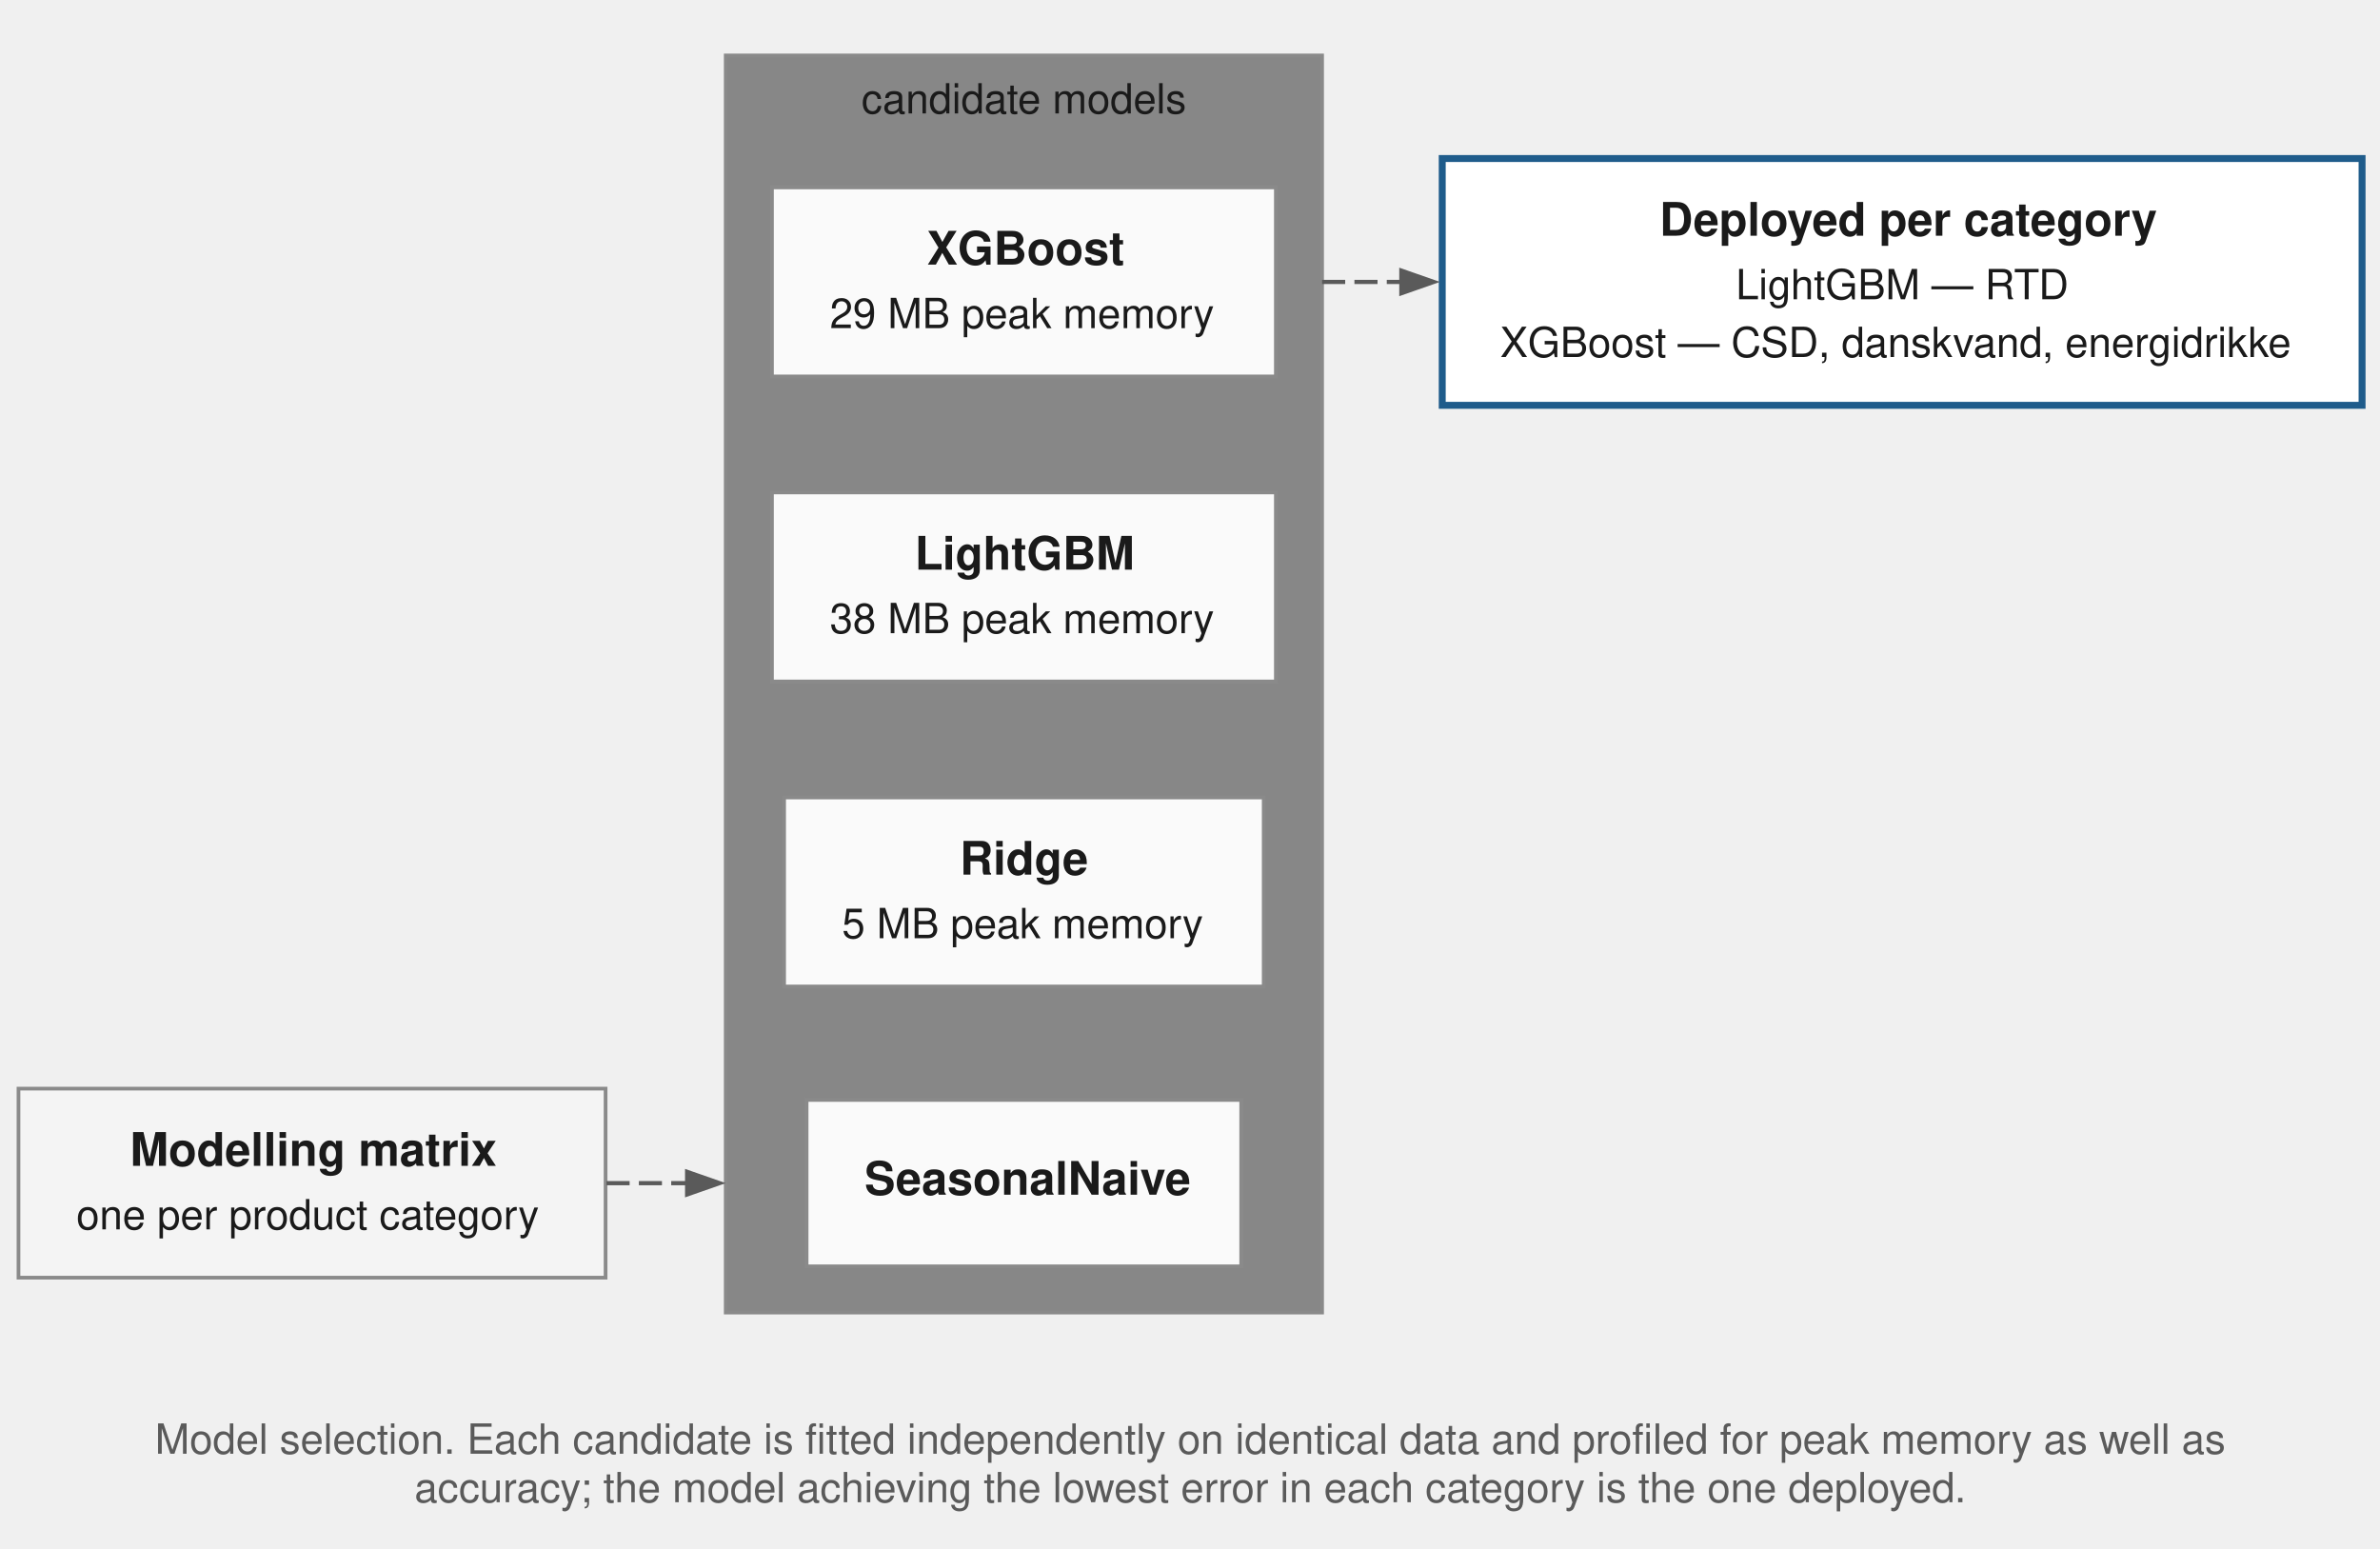
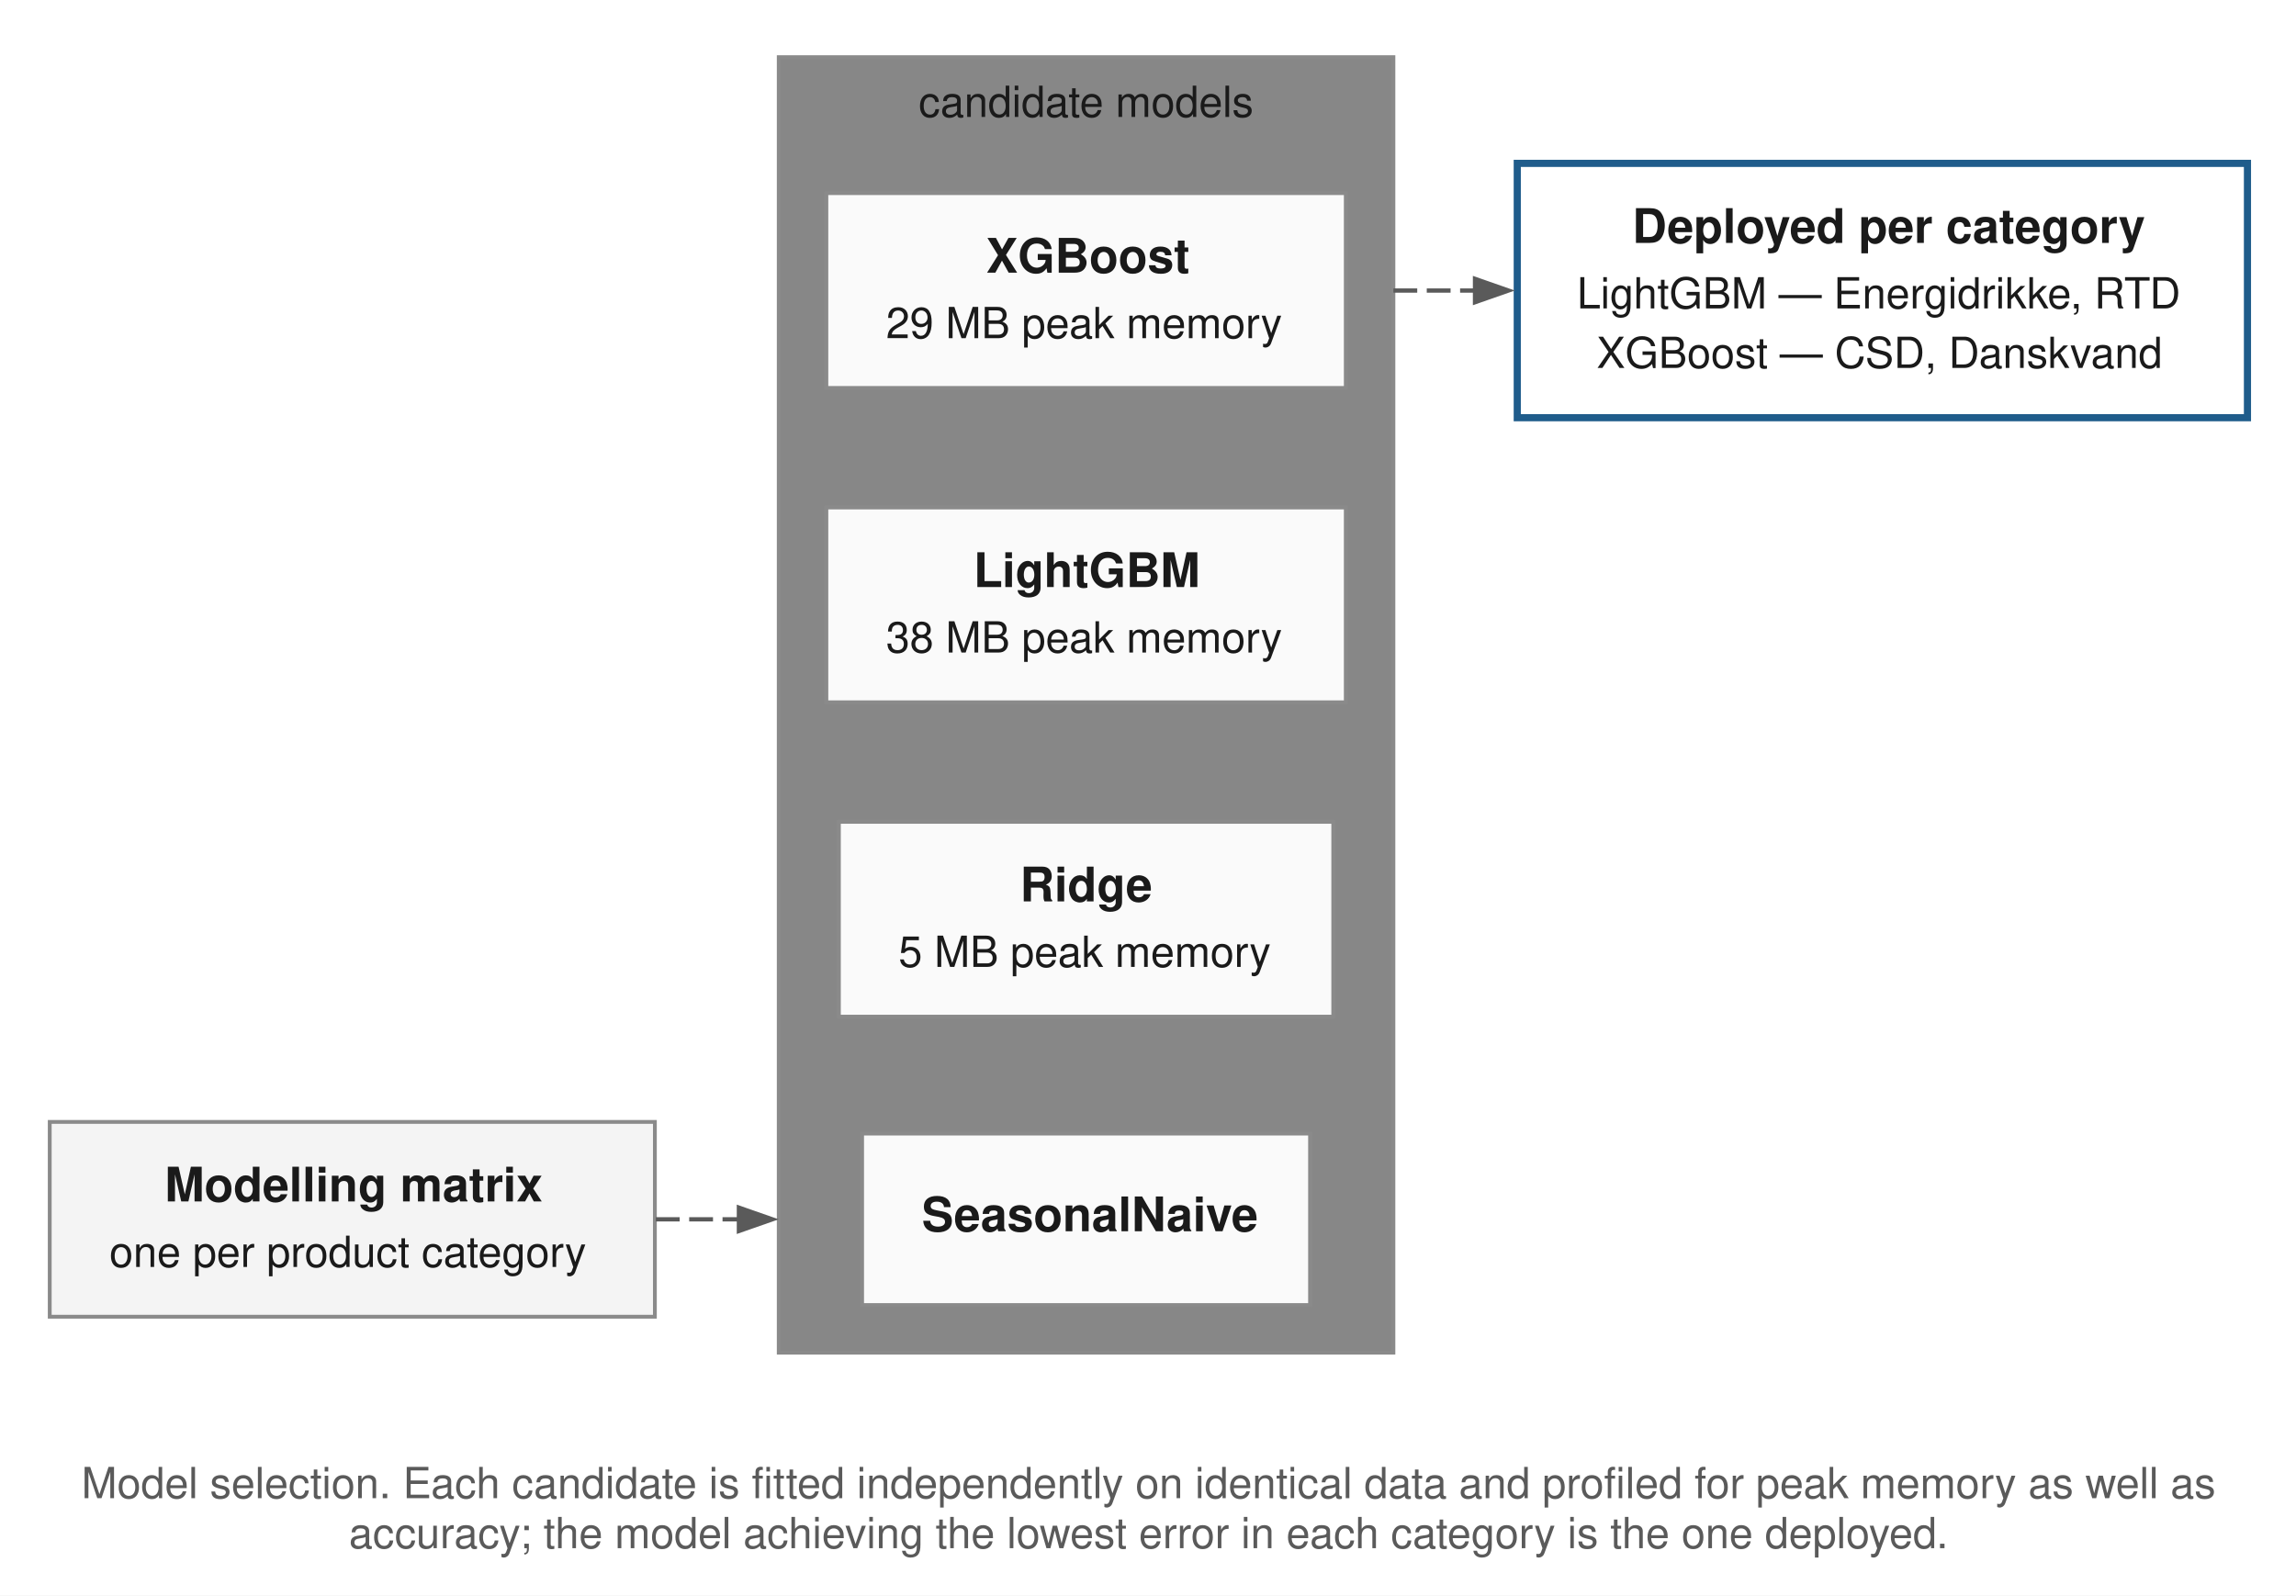
- <svg xmlns="http://www.w3.org/2000/svg" width="515pt" height="335pt" viewBox="0.00 0.00 515.00 335.00">
+ <svg xmlns="http://www.w3.org/2000/svg" width="482pt" height="335pt" viewBox="0.00 0.00 482.00 335.00">
  <g id="graph0" class="graph" transform="scale(1 1) rotate(0) translate(4 331)">
-     <text xml:space="preserve" text-anchor="middle" x="253.56" y="-16.45" font-family="Helvetica,sans-Serif" font-size="9.00" fill="#5a5a5a">Model selection. Each candidate is fitted independently on identical data and profiled for peak memory as well as</text>
-     <text xml:space="preserve" text-anchor="middle" x="253.56" y="-5.95" font-family="Helvetica,sans-Serif" font-size="9.00" fill="#5a5a5a">accuracy; the model achieving the lowest error in each category is the one deployed.</text>
+     <polygon fill="white" stroke="none" points="-4,4 -4,-331 478.25,-331 478.25,4 -4,4" />
+     <text xml:space="preserve" text-anchor="middle" x="237.12" y="-16.45" font-family="Helvetica,sans-Serif" font-size="9.00" fill="#5a5a5a">Model selection. Each candidate is fitted independently on identical data and profiled for peak memory as well as</text>
+     <text xml:space="preserve" text-anchor="middle" x="237.12" y="-5.95" font-family="Helvetica,sans-Serif" font-size="9.00" fill="#5a5a5a">accuracy; the model achieving the lowest error in each category is the one deployed.</text>
    <g id="clust1" class="cluster">
-       <polygon fill="#878787" stroke="#8a8a8a" stroke-width="0.8" points="153.04,-47 153.04,-319 282.08,-319 282.08,-47 153.04,-47" />
-       <text xml:space="preserve" text-anchor="middle" x="217.56" y="-306.45" font-family="Helvetica,sans-Serif" font-size="9.00" fill="#1a1a1a">candidate models</text>
+       <polygon fill="#878787" stroke="#8a8a8a" stroke-width="0.8" points="159.48,-47 159.48,-319 288.52,-319 288.52,-47 159.48,-47" />
+       <text xml:space="preserve" text-anchor="middle" x="224" y="-306.45" font-family="Helvetica,sans-Serif" font-size="9.00" fill="#1a1a1a">candidate models</text>
    </g>
    <g id="node1" class="node">
-       <polygon fill="#f4f4f4" stroke="#8a8a8a" stroke-width="0.8" points="127.04,-95.45 0,-95.45 0,-54.55 127.04,-54.55 127.04,-95.45" />
-       <text xml:space="preserve" text-anchor="start" x="24.14" y="-78.75" font-family="Helvetica,sans-Serif" font-weight="bold" font-size="10.00" fill="#1a1a1a">Modelling matrix</text>
-       <text xml:space="preserve" text-anchor="start" x="12.52" y="-65" font-family="Helvetica,sans-Serif" font-size="9.00" fill="#1a1a1a">one per product category</text>
+       <polygon fill="#f4f4f4" stroke="#8a8a8a" stroke-width="0.8" points="133.48,-95.45 6.44,-95.45 6.44,-54.55 133.48,-54.55 133.48,-95.45" />
+       <text xml:space="preserve" text-anchor="start" x="30.58" y="-78.75" font-family="Helvetica,sans-Serif" font-weight="bold" font-size="10.00" fill="#1a1a1a">Modelling matrix</text>
+       <text xml:space="preserve" text-anchor="start" x="18.96" y="-65" font-family="Helvetica,sans-Serif" font-size="9.00" fill="#1a1a1a">one per product category</text>
    </g>
    <g id="node2" class="node">
-       <polygon fill="#fafafa" stroke="#8a8a8a" stroke-width="0.8" points="264.58,-93 170.54,-93 170.54,-57 264.58,-57 264.58,-93" />
-       <text xml:space="preserve" text-anchor="start" x="183.06" y="-72.5" font-family="Helvetica,sans-Serif" font-weight="bold" font-size="10.00" fill="#1a1a1a">SeasonalNaive</text>
+       <polygon fill="#fafafa" stroke="#8a8a8a" stroke-width="0.8" points="271.02,-93 176.98,-93 176.98,-57 271.02,-57 271.02,-93" />
+       <text xml:space="preserve" text-anchor="start" x="189.5" y="-72.5" font-family="Helvetica,sans-Serif" font-weight="bold" font-size="10.00" fill="#1a1a1a">SeasonalNaive</text>
    </g>
    <g id="edge1" class="edge">
-       <path fill="none" stroke="#5a5a5a" stroke-width="0.9" stroke-dasharray="5,2" d="M127.24,-75C133.1,-75 139.06,-75 144.99,-75" />
-       <polygon fill="#5a5a5a" stroke="#5a5a5a" stroke-width="0.9" points="144.68,-77.45 151.68,-75 144.68,-72.55 144.68,-77.45" />
+       <path fill="none" stroke="#5a5a5a" stroke-width="0.9" stroke-dasharray="5,2" d="M133.68,-75C139.54,-75 145.5,-75 151.43,-75" />
+       <polygon fill="#5a5a5a" stroke="#5a5a5a" stroke-width="0.9" points="151.12,-77.45 158.12,-75 151.12,-72.55 151.12,-77.45" />
    </g>
    <g id="node3" class="node">
-       <polygon fill="#fafafa" stroke="#8a8a8a" stroke-width="0.8" points="269.45,-158.45 165.67,-158.45 165.67,-117.55 269.45,-117.55 269.45,-158.45" />
-       <text xml:space="preserve" text-anchor="start" x="203.69" y="-141.75" font-family="Helvetica,sans-Serif" font-weight="bold" font-size="10.00" fill="#1a1a1a">Ridge</text>
-       <text xml:space="preserve" text-anchor="start" x="178.19" y="-128" font-family="Helvetica,sans-Serif" font-size="9.00" fill="#1a1a1a">5 MB peak memory</text>
+       <polygon fill="#fafafa" stroke="#8a8a8a" stroke-width="0.8" points="275.89,-158.45 172.11,-158.45 172.11,-117.55 275.89,-117.55 275.89,-158.45" />
+       <text xml:space="preserve" text-anchor="start" x="210.12" y="-141.75" font-family="Helvetica,sans-Serif" font-weight="bold" font-size="10.00" fill="#1a1a1a">Ridge</text>
+       <text xml:space="preserve" text-anchor="start" x="184.62" y="-128" font-family="Helvetica,sans-Serif" font-size="9.00" fill="#1a1a1a">5 MB peak memory</text>
    </g>
    <g id="node4" class="node">
-       <polygon fill="#fafafa" stroke="#8a8a8a" stroke-width="0.8" points="272.08,-224.45 163.04,-224.45 163.04,-183.55 272.08,-183.55 272.08,-224.45" />
-       <text xml:space="preserve" text-anchor="start" x="193.94" y="-207.75" font-family="Helvetica,sans-Serif" font-weight="bold" font-size="10.00" fill="#1a1a1a">LightGBM</text>
-       <text xml:space="preserve" text-anchor="start" x="175.56" y="-194" font-family="Helvetica,sans-Serif" font-size="9.00" fill="#1a1a1a">38 MB peak memory</text>
+       <polygon fill="#fafafa" stroke="#8a8a8a" stroke-width="0.8" points="278.52,-224.45 169.48,-224.45 169.48,-183.55 278.52,-183.55 278.52,-224.45" />
+       <text xml:space="preserve" text-anchor="start" x="200.38" y="-207.75" font-family="Helvetica,sans-Serif" font-weight="bold" font-size="10.00" fill="#1a1a1a">LightGBM</text>
+       <text xml:space="preserve" text-anchor="start" x="182" y="-194" font-family="Helvetica,sans-Serif" font-size="9.00" fill="#1a1a1a">38 MB peak memory</text>
    </g>
    <g id="node5" class="node">
-       <polygon fill="#fafafa" stroke="#8a8a8a" stroke-width="0.8" points="272.08,-290.45 163.04,-290.45 163.04,-249.55 272.08,-249.55 272.08,-290.45" />
-       <text xml:space="preserve" text-anchor="start" x="196.56" y="-273.75" font-family="Helvetica,sans-Serif" font-weight="bold" font-size="10.00" fill="#1a1a1a">XGBoost</text>
-       <text xml:space="preserve" text-anchor="start" x="175.56" y="-260" font-family="Helvetica,sans-Serif" font-size="9.00" fill="#1a1a1a">29 MB peak memory</text>
+       <polygon fill="#fafafa" stroke="#8a8a8a" stroke-width="0.8" points="278.52,-290.45 169.48,-290.45 169.48,-249.55 278.52,-249.55 278.52,-290.45" />
+       <text xml:space="preserve" text-anchor="start" x="203" y="-273.75" font-family="Helvetica,sans-Serif" font-weight="bold" font-size="10.00" fill="#1a1a1a">XGBoost</text>
+       <text xml:space="preserve" text-anchor="start" x="182" y="-260" font-family="Helvetica,sans-Serif" font-size="9.00" fill="#1a1a1a">29 MB peak memory</text>
    </g>
    <g id="node6" class="node">
-       <polygon fill="white" stroke="#1f5c8b" stroke-width="1.5" points="507.12,-296.7 308.08,-296.7 308.08,-243.3 507.12,-243.3 507.12,-296.7" />
-       <text xml:space="preserve" text-anchor="start" x="355.1" y="-280" font-family="Helvetica,sans-Serif" font-weight="bold" font-size="10.00" fill="#1a1a1a">Deployed per category</text>
-       <text xml:space="preserve" text-anchor="start" x="371.6" y="-266.25" font-family="Helvetica,sans-Serif" font-size="9.00" fill="#1a1a1a">LightGBM — RTD</text>
-       <text xml:space="preserve" text-anchor="start" x="320.6" y="-253.75" font-family="Helvetica,sans-Serif" font-size="9.00" fill="#1a1a1a">XGBoost — CSD, danskvand, energidrikke</text>
+       <polygon fill="white" stroke="#1f5c8b" stroke-width="1.5" points="467.81,-296.7 314.52,-296.7 314.52,-243.3 467.81,-243.3 467.81,-296.7" />
+       <text xml:space="preserve" text-anchor="start" x="338.67" y="-280" font-family="Helvetica,sans-Serif" font-weight="bold" font-size="10.00" fill="#1a1a1a">Deployed per category</text>
+       <text xml:space="preserve" text-anchor="start" x="327.04" y="-266.25" font-family="Helvetica,sans-Serif" font-size="9.00" fill="#1a1a1a">LightGBM — Energidrikke, RTD</text>
+       <text xml:space="preserve" text-anchor="start" x="331.17" y="-253.75" font-family="Helvetica,sans-Serif" font-size="9.00" fill="#1a1a1a">XGBoost — CSD, Danskvand</text>
    </g>
    <g id="edge2" class="edge">
-       <path fill="none" stroke="#5a5a5a" stroke-width="0.9" stroke-dasharray="5,2" d="M282.08,-270C287.72,-270 293.52,-270 299.4,-270" />
-       <polygon fill="#5a5a5a" stroke="#5a5a5a" stroke-width="0.9" points="299.23,-272.45 306.23,-270 299.23,-267.55 299.23,-272.45" />
+       <path fill="none" stroke="#5a5a5a" stroke-width="0.9" stroke-dasharray="5,2" d="M288.52,-270C294.21,-270 300.04,-270 305.87,-270" />
+       <polygon fill="#5a5a5a" stroke="#5a5a5a" stroke-width="0.9" points="305.65,-272.45 312.65,-270 305.65,-267.55 305.65,-272.45" />
    </g>
  </g>
</svg>
